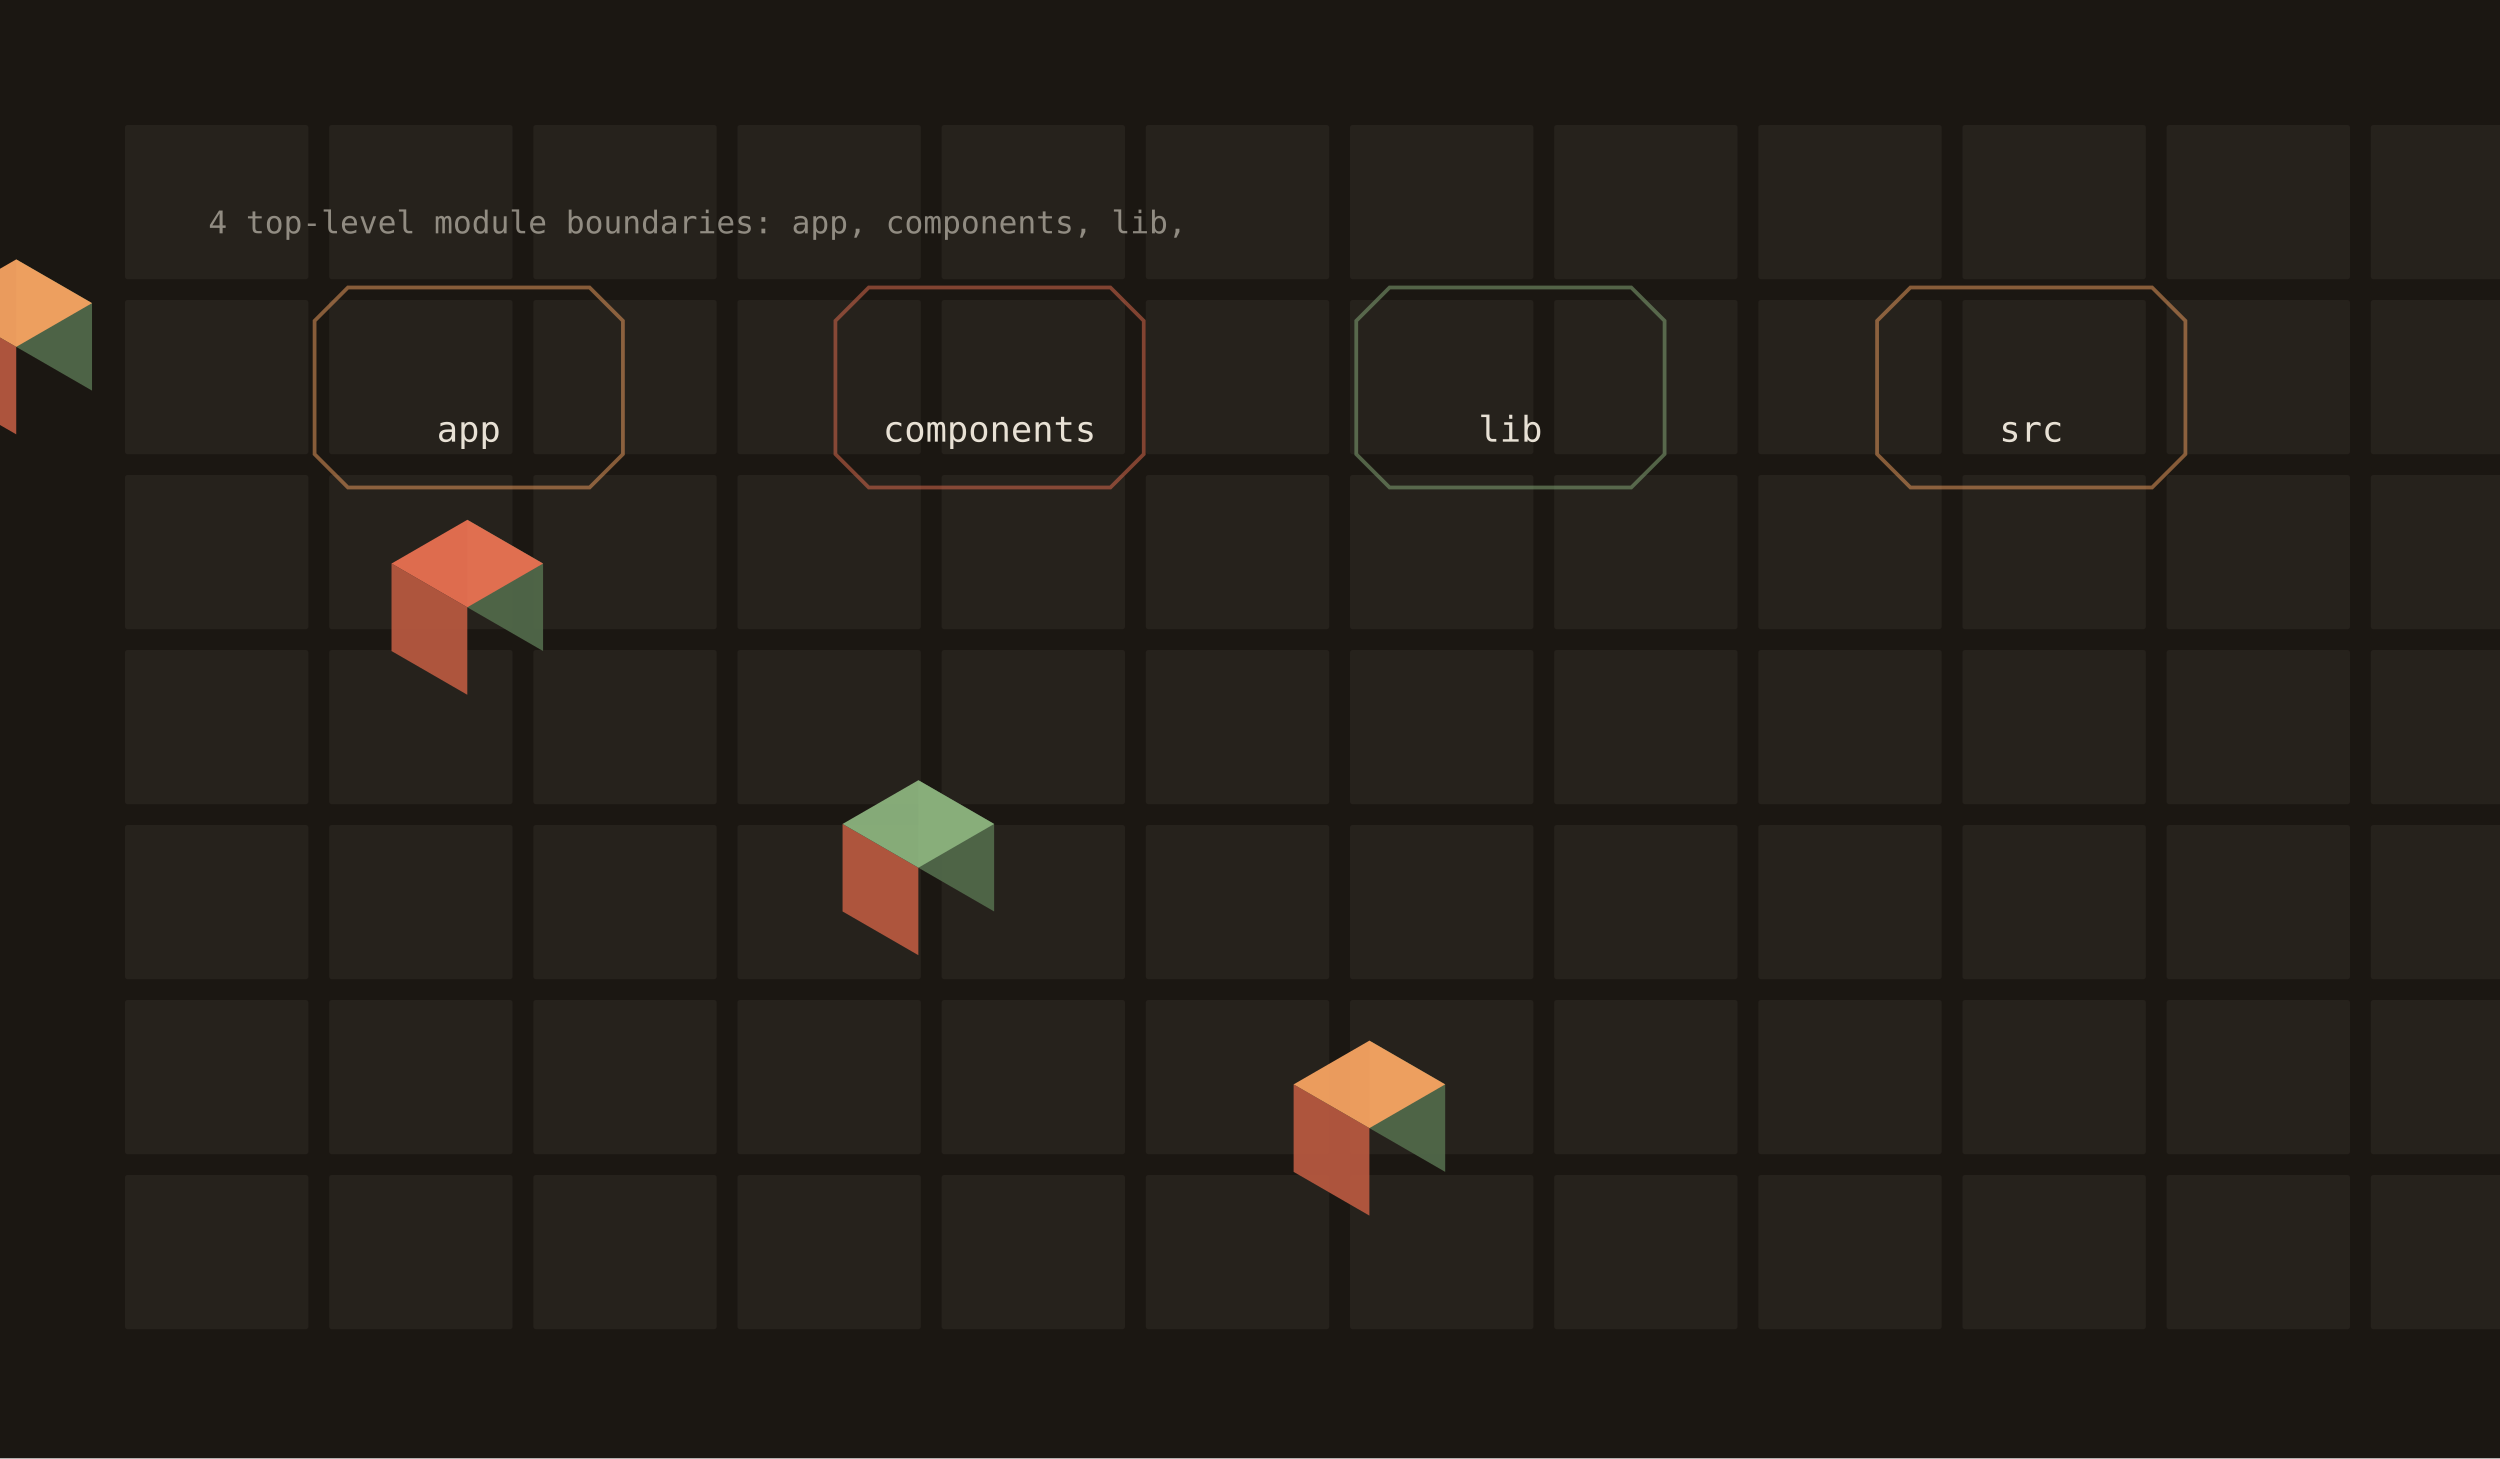
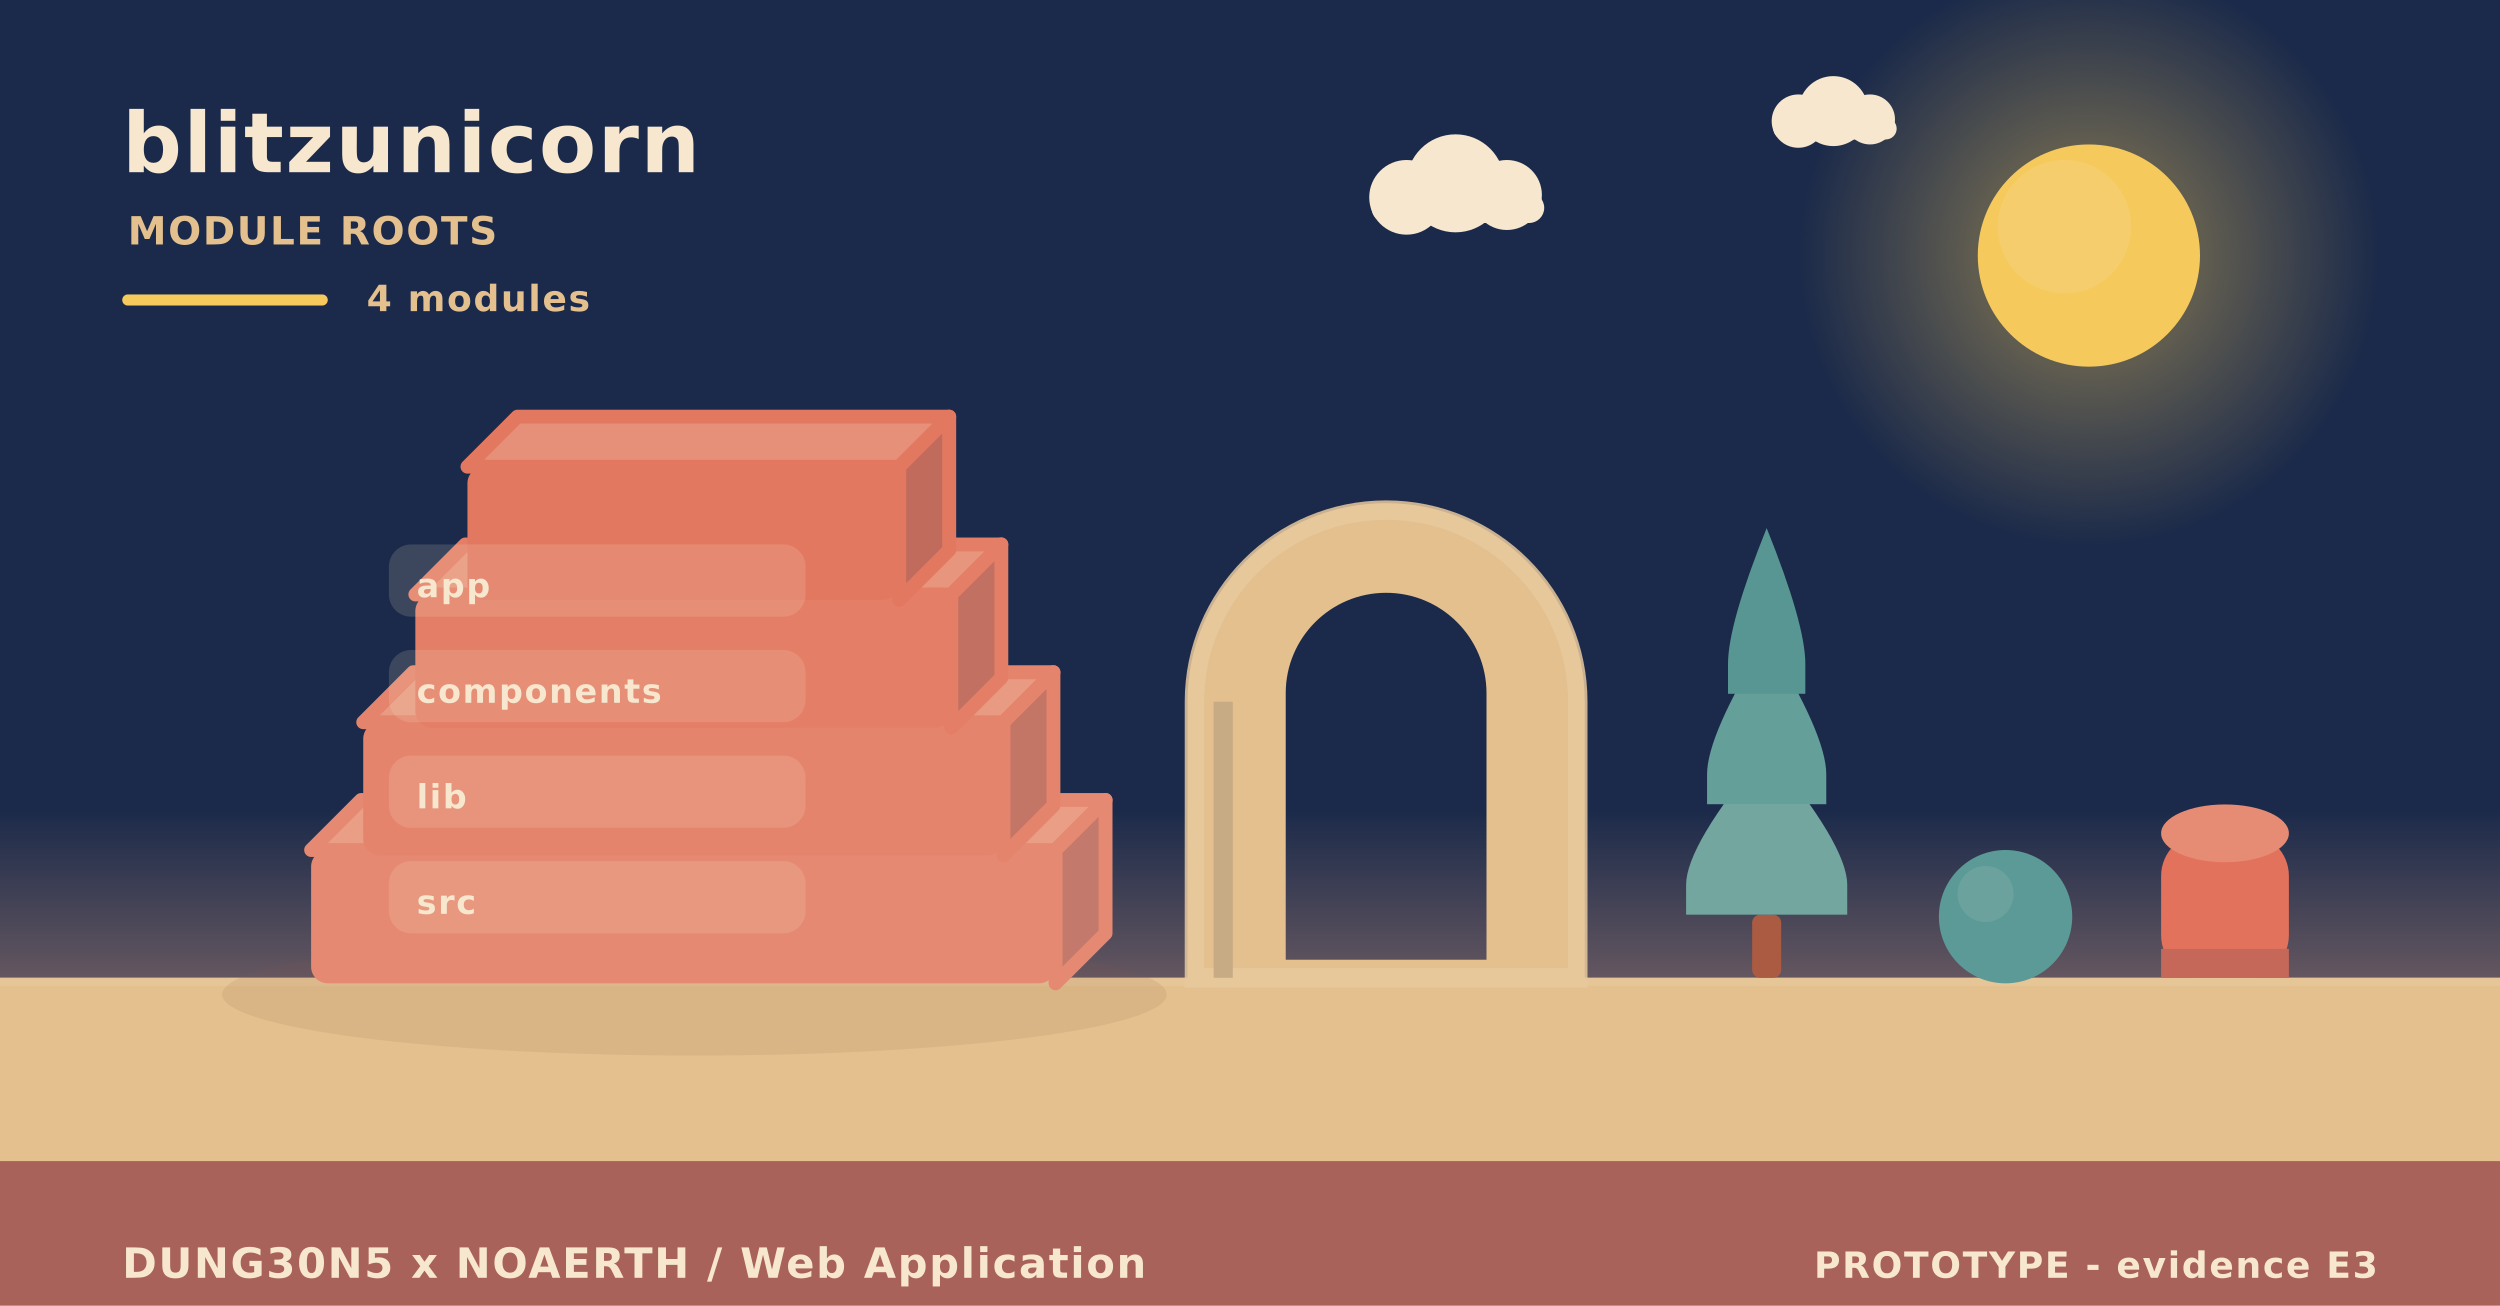
- <svg xmlns="http://www.w3.org/2000/svg" viewBox="0 0 1200 700" width="1200" height="700" role="img" aria-label="blitzunicorn architecture">
-   <rect width="1200" height="700" fill="#1b1712" />
-   <defs>
-     <linearGradient id="ga" x1="0" y1="0" x2="1" y2="1">
-       <stop offset="0%" stop-color="#f4a261" />
-       <stop offset="100%" stop-color="#e76f51" />
-     </linearGradient>
-   </defs>
-   <rect x="60.00" y="60.00" width="88.00" height="74.00" rx="1.20" fill="#fdf6e9" opacity="0.05" />
-   <rect x="158.00" y="60.00" width="88.00" height="74.00" rx="1.20" fill="#fdf6e9" opacity="0.05" />
-   <rect x="256.00" y="60.00" width="88.00" height="74.00" rx="1.20" fill="#fdf6e9" opacity="0.05" />
-   <rect x="354.00" y="60.00" width="88.00" height="74.00" rx="1.20" fill="#fdf6e9" opacity="0.05" />
-   <rect x="452.00" y="60.00" width="88.00" height="74.00" rx="1.20" fill="#fdf6e9" opacity="0.05" />
-   <rect x="550.00" y="60.00" width="88.00" height="74.00" rx="1.20" fill="#fdf6e9" opacity="0.05" />
-   <rect x="648.00" y="60.00" width="88.00" height="74.00" rx="1.20" fill="#fdf6e9" opacity="0.05" />
-   <rect x="746.00" y="60.00" width="88.00" height="74.00" rx="1.20" fill="#fdf6e9" opacity="0.05" />
-   <rect x="844.00" y="60.00" width="88.00" height="74.00" rx="1.20" fill="#fdf6e9" opacity="0.05" />
-   <rect x="942.00" y="60.00" width="88.00" height="74.00" rx="1.20" fill="#fdf6e9" opacity="0.05" />
-   <rect x="1040.00" y="60.00" width="88.00" height="74.00" rx="1.20" fill="#fdf6e9" opacity="0.05" />
-   <rect x="1138.00" y="60.00" width="88.00" height="74.00" rx="1.20" fill="#fdf6e9" opacity="0.05" />
-   <rect x="60.00" y="144.00" width="88.00" height="74.00" rx="1.20" fill="#fdf6e9" opacity="0.05" />
-   <rect x="158.00" y="144.00" width="88.00" height="74.00" rx="1.20" fill="#fdf6e9" opacity="0.05" />
-   <rect x="256.00" y="144.00" width="88.00" height="74.00" rx="1.20" fill="#fdf6e9" opacity="0.05" />
-   <rect x="354.00" y="144.00" width="88.00" height="74.00" rx="1.20" fill="#fdf6e9" opacity="0.05" />
-   <rect x="452.00" y="144.00" width="88.00" height="74.00" rx="1.20" fill="#fdf6e9" opacity="0.05" />
-   <rect x="550.00" y="144.00" width="88.00" height="74.00" rx="1.20" fill="#fdf6e9" opacity="0.05" />
-   <rect x="648.00" y="144.00" width="88.00" height="74.00" rx="1.20" fill="#fdf6e9" opacity="0.05" />
-   <rect x="746.00" y="144.00" width="88.00" height="74.00" rx="1.20" fill="#fdf6e9" opacity="0.05" />
-   <rect x="844.00" y="144.00" width="88.00" height="74.00" rx="1.20" fill="#fdf6e9" opacity="0.05" />
-   <rect x="942.00" y="144.00" width="88.00" height="74.00" rx="1.20" fill="#fdf6e9" opacity="0.05" />
-   <rect x="1040.00" y="144.00" width="88.00" height="74.00" rx="1.20" fill="#fdf6e9" opacity="0.05" />
-   <rect x="1138.00" y="144.00" width="88.00" height="74.00" rx="1.20" fill="#fdf6e9" opacity="0.05" />
-   <rect x="60.00" y="228.00" width="88.00" height="74.00" rx="1.20" fill="#fdf6e9" opacity="0.05" />
-   <rect x="158.00" y="228.00" width="88.00" height="74.00" rx="1.20" fill="#fdf6e9" opacity="0.05" />
-   <rect x="256.00" y="228.00" width="88.00" height="74.00" rx="1.20" fill="#fdf6e9" opacity="0.05" />
-   <rect x="354.00" y="228.00" width="88.00" height="74.00" rx="1.20" fill="#fdf6e9" opacity="0.05" />
-   <rect x="452.00" y="228.00" width="88.00" height="74.00" rx="1.20" fill="#fdf6e9" opacity="0.05" />
-   <rect x="550.00" y="228.00" width="88.00" height="74.00" rx="1.20" fill="#fdf6e9" opacity="0.05" />
-   <rect x="648.00" y="228.00" width="88.00" height="74.00" rx="1.20" fill="#fdf6e9" opacity="0.05" />
-   <rect x="746.00" y="228.00" width="88.00" height="74.00" rx="1.20" fill="#fdf6e9" opacity="0.05" />
-   <rect x="844.00" y="228.00" width="88.00" height="74.00" rx="1.20" fill="#fdf6e9" opacity="0.05" />
-   <rect x="942.00" y="228.00" width="88.00" height="74.00" rx="1.20" fill="#fdf6e9" opacity="0.05" />
-   <rect x="1040.00" y="228.00" width="88.00" height="74.00" rx="1.20" fill="#fdf6e9" opacity="0.05" />
-   <rect x="1138.00" y="228.00" width="88.00" height="74.00" rx="1.20" fill="#fdf6e9" opacity="0.05" />
-   <rect x="60.00" y="312.00" width="88.00" height="74.00" rx="1.20" fill="#fdf6e9" opacity="0.05" />
-   <rect x="158.00" y="312.00" width="88.00" height="74.00" rx="1.20" fill="#fdf6e9" opacity="0.05" />
-   <rect x="256.00" y="312.00" width="88.00" height="74.00" rx="1.20" fill="#fdf6e9" opacity="0.05" />
-   <rect x="354.00" y="312.00" width="88.00" height="74.00" rx="1.20" fill="#fdf6e9" opacity="0.05" />
-   <rect x="452.00" y="312.00" width="88.00" height="74.00" rx="1.20" fill="#fdf6e9" opacity="0.05" />
-   <rect x="550.00" y="312.00" width="88.00" height="74.00" rx="1.20" fill="#fdf6e9" opacity="0.05" />
-   <rect x="648.00" y="312.00" width="88.00" height="74.00" rx="1.20" fill="#fdf6e9" opacity="0.05" />
-   <rect x="746.00" y="312.00" width="88.00" height="74.00" rx="1.20" fill="#fdf6e9" opacity="0.05" />
-   <rect x="844.00" y="312.00" width="88.00" height="74.00" rx="1.20" fill="#fdf6e9" opacity="0.05" />
-   <rect x="942.00" y="312.00" width="88.00" height="74.00" rx="1.20" fill="#fdf6e9" opacity="0.05" />
-   <rect x="1040.00" y="312.00" width="88.00" height="74.00" rx="1.20" fill="#fdf6e9" opacity="0.05" />
-   <rect x="1138.00" y="312.00" width="88.00" height="74.00" rx="1.20" fill="#fdf6e9" opacity="0.05" />
-   <rect x="60.00" y="396.00" width="88.00" height="74.00" rx="1.20" fill="#fdf6e9" opacity="0.05" />
-   <rect x="158.00" y="396.00" width="88.00" height="74.00" rx="1.20" fill="#fdf6e9" opacity="0.05" />
-   <rect x="256.00" y="396.00" width="88.00" height="74.00" rx="1.20" fill="#fdf6e9" opacity="0.05" />
-   <rect x="354.00" y="396.00" width="88.00" height="74.00" rx="1.20" fill="#fdf6e9" opacity="0.05" />
-   <rect x="452.00" y="396.00" width="88.00" height="74.00" rx="1.20" fill="#fdf6e9" opacity="0.05" />
-   <rect x="550.00" y="396.00" width="88.00" height="74.00" rx="1.20" fill="#fdf6e9" opacity="0.05" />
-   <rect x="648.00" y="396.00" width="88.00" height="74.00" rx="1.20" fill="#fdf6e9" opacity="0.05" />
-   <rect x="746.00" y="396.00" width="88.00" height="74.00" rx="1.20" fill="#fdf6e9" opacity="0.05" />
-   <rect x="844.00" y="396.00" width="88.00" height="74.00" rx="1.20" fill="#fdf6e9" opacity="0.05" />
-   <rect x="942.00" y="396.00" width="88.00" height="74.00" rx="1.20" fill="#fdf6e9" opacity="0.05" />
-   <rect x="1040.00" y="396.00" width="88.00" height="74.00" rx="1.20" fill="#fdf6e9" opacity="0.05" />
-   <rect x="1138.00" y="396.00" width="88.00" height="74.00" rx="1.20" fill="#fdf6e9" opacity="0.05" />
-   <rect x="60.00" y="480.00" width="88.00" height="74.00" rx="1.20" fill="#fdf6e9" opacity="0.05" />
-   <rect x="158.00" y="480.00" width="88.00" height="74.00" rx="1.20" fill="#fdf6e9" opacity="0.05" />
-   <rect x="256.00" y="480.00" width="88.00" height="74.00" rx="1.20" fill="#fdf6e9" opacity="0.05" />
-   <rect x="354.00" y="480.00" width="88.00" height="74.00" rx="1.20" fill="#fdf6e9" opacity="0.05" />
-   <rect x="452.00" y="480.00" width="88.00" height="74.00" rx="1.20" fill="#fdf6e9" opacity="0.05" />
-   <rect x="550.00" y="480.00" width="88.00" height="74.00" rx="1.20" fill="#fdf6e9" opacity="0.05" />
-   <rect x="648.00" y="480.00" width="88.00" height="74.00" rx="1.20" fill="#fdf6e9" opacity="0.05" />
-   <rect x="746.00" y="480.00" width="88.00" height="74.00" rx="1.20" fill="#fdf6e9" opacity="0.05" />
-   <rect x="844.00" y="480.00" width="88.00" height="74.00" rx="1.20" fill="#fdf6e9" opacity="0.05" />
-   <rect x="942.00" y="480.00" width="88.00" height="74.00" rx="1.20" fill="#fdf6e9" opacity="0.05" />
-   <rect x="1040.00" y="480.00" width="88.00" height="74.00" rx="1.20" fill="#fdf6e9" opacity="0.05" />
-   <rect x="1138.00" y="480.00" width="88.00" height="74.00" rx="1.20" fill="#fdf6e9" opacity="0.05" />
-   <rect x="60.00" y="564.00" width="88.00" height="74.00" rx="1.20" fill="#fdf6e9" opacity="0.05" />
-   <rect x="158.00" y="564.00" width="88.00" height="74.00" rx="1.20" fill="#fdf6e9" opacity="0.05" />
-   <rect x="256.00" y="564.00" width="88.00" height="74.00" rx="1.20" fill="#fdf6e9" opacity="0.05" />
-   <rect x="354.00" y="564.00" width="88.00" height="74.00" rx="1.20" fill="#fdf6e9" opacity="0.05" />
-   <rect x="452.00" y="564.00" width="88.00" height="74.00" rx="1.20" fill="#fdf6e9" opacity="0.05" />
-   <rect x="550.00" y="564.00" width="88.00" height="74.00" rx="1.20" fill="#fdf6e9" opacity="0.05" />
-   <rect x="648.00" y="564.00" width="88.00" height="74.00" rx="1.20" fill="#fdf6e9" opacity="0.05" />
-   <rect x="746.00" y="564.00" width="88.00" height="74.00" rx="1.20" fill="#fdf6e9" opacity="0.05" />
-   <rect x="844.00" y="564.00" width="88.00" height="74.00" rx="1.20" fill="#fdf6e9" opacity="0.05" />
-   <rect x="942.00" y="564.00" width="88.00" height="74.00" rx="1.20" fill="#fdf6e9" opacity="0.05" />
-   <rect x="1040.00" y="564.00" width="88.00" height="74.00" rx="1.20" fill="#fdf6e9" opacity="0.05" />
-   <rect x="1138.00" y="564.00" width="88.00" height="74.00" rx="1.20" fill="#fdf6e9" opacity="0.05" />
-   <path d="M167.00,138.00 H283.00 L299.00,154.00 V218.00 L283.00,234.00 H167.00 L151.00,218.00 V154.00 Z" fill="none" stroke="rgba(244,162,97,0.550)" stroke-width="1.80" opacity="0.90" />
-   <polygon points="7.79,166.50 44.17,187.50 44.17,145.50 7.79,124.50" fill="#506748" opacity="0.95" />
-   <polygon points="-28.58,187.50 7.79,208.50 7.79,166.50 -28.58,145.50" fill="#b4573f" opacity="0.95" />
-   <polygon points="7.79,124.50 44.17,145.50 7.79,166.50 -28.58,145.50" fill="#f4a261" opacity="0.95" />
-   <text x="225" y="212" font-family="ui-monospace,Menlo,monospace" font-size="17" fill="rgba(253,246,233,0.900)" text-anchor="middle">app</text>
-   <path d="M417.00,138.00 H533.00 L549.00,154.00 V218.00 L533.00,234.00 H417.00 L401.00,218.00 V154.00 Z" fill="none" stroke="rgba(231,111,81,0.550)" stroke-width="1.80" opacity="0.90" />
-   <polygon points="224.30,291.50 260.67,312.50 260.67,270.50 224.30,249.50" fill="#506748" opacity="0.95" />
-   <polygon points="187.93,312.50 224.30,333.50 224.30,291.50 187.93,270.50" fill="#b4573f" opacity="0.95" />
-   <polygon points="224.30,249.50 260.67,270.50 224.30,291.50 187.93,270.50" fill="#e76f51" opacity="0.95" />
-   <text x="475" y="212" font-family="ui-monospace,Menlo,monospace" font-size="17" fill="rgba(253,246,233,0.900)" text-anchor="middle">components</text>
-   <path d="M667.00,138.00 H783.00 L799.00,154.00 V218.00 L783.00,234.00 H667.00 L651.00,218.00 V154.00 Z" fill="none" stroke="rgba(138,177,125,0.550)" stroke-width="1.80" opacity="0.90" />
-   <polygon points="440.81,416.50 477.18,437.50 477.18,395.50 440.81,374.50" fill="#506748" opacity="0.95" />
-   <polygon points="404.43,437.50 440.81,458.50 440.81,416.50 404.43,395.50" fill="#b4573f" opacity="0.95" />
-   <polygon points="440.81,374.50 477.18,395.50 440.81,416.50 404.43,395.50" fill="#8ab17d" opacity="0.95" />
-   <text x="725" y="212" font-family="ui-monospace,Menlo,monospace" font-size="17" fill="rgba(253,246,233,0.900)" text-anchor="middle">lib</text>
-   <path d="M917.00,138.00 H1033.00 L1049.00,154.00 V218.00 L1033.00,234.00 H917.00 L901.00,218.00 V154.00 Z" fill="none" stroke="rgba(244,162,97,0.550)" stroke-width="1.80" opacity="0.90" />
-   <polygon points="657.31,541.50 693.69,562.50 693.69,520.50 657.31,499.50" fill="#506748" opacity="0.95" />
-   <polygon points="620.94,562.50 657.31,583.50 657.31,541.50 620.94,520.50" fill="#b4573f" opacity="0.95" />
-   <polygon points="657.31,499.50 693.69,520.50 657.31,541.50 620.94,520.50" fill="#f4a261" opacity="0.95" />
-   <text x="975" y="212" font-family="ui-monospace,Menlo,monospace" font-size="17" fill="rgba(253,246,233,0.900)" text-anchor="middle">src</text>
-   <text x="100" y="112" font-family="ui-monospace,Menlo,monospace" font-size="15" fill="rgba(253,246,233,0.500)">4 top-level module boundaries: app, components, lib,</text>
+ <svg xmlns="http://www.w3.org/2000/svg" width="900" height="470" viewBox="0 0 900 470" role="img" aria-label="blitzunicorn - how it is built">
+   <linearGradient id="skya" x1="0" y1="0" x2="0" y2="1">
+     <stop offset="0" stop-color="#1b2a4a" />
+     <stop offset="0.62" stop-color="#1b2a4a" />
+     <stop offset="1" stop-color="#f3ad8a" />
+   </linearGradient>
+   <rect width="900" height="470" fill="url(#skya)" />
+   <radialGradient id="suna">
+     <stop offset="0.35" stop-color="#f5c95c" stop-opacity="0.34" />
+     <stop offset="1" stop-color="#f5c95c" stop-opacity="0" />
+   </radialGradient>
+   <circle cx="752" cy="92" r="104" fill="url(#suna)" />
+   <circle cx="752" cy="92" r="40" fill="#f5c95c" />
+   <circle cx="743.2" cy="81.6" r="24" fill="#f5d27e" opacity="0.5" />
+   <g>
+     <circle cx="524" cy="66" r="17.64" fill="#f6e7ce" />
+     <circle cx="506.36" cy="71.04" r="13.44" fill="#f6e7ce" />
+     <circle cx="542.48" cy="70.2" r="12.6" fill="#f6e7ce" />
+     <rect x="493.76" y="69.36" width="62.16" height="10.92" rx="5.46" fill="#f6e7ce" />
+   </g>
+   <g>
+     <circle cx="660" cy="40" r="12.6" fill="#f6e7ce" />
+     <circle cx="647.4" cy="43.6" r="9.6" fill="#f6e7ce" />
+     <circle cx="673.2" cy="43" r="9" fill="#f6e7ce" />
+     <rect x="638.4" y="42.4" width="44.4" height="7.8" rx="3.9" fill="#f6e7ce" />
+   </g>
+   <rect x="0" y="352" width="900" height="118" fill="#e3c08d" />
+   <rect x="0" y="352" width="900" height="3" fill="#e6c596" />
+   <text x="44" y="62" font-family="Verdana,DejaVu Sans,sans-serif" font-size="30" font-weight="700" letter-spacing="0.6" fill="#f6e7ce" text-anchor="start">blitzunicorn</text>
+   <text x="46" y="88" font-family="Verdana,DejaVu Sans,sans-serif" font-size="14" font-weight="700" letter-spacing="0.6" fill="#e3c08d" text-anchor="start">MODULE ROOTS</text>
+   <rect x="44" y="106" width="74" height="4" rx="2" fill="#f5c95c" />
+   <text x="132" y="112" font-family="Verdana,DejaVu Sans,sans-serif" font-size="13" font-weight="700" letter-spacing="0.6" fill="#e3c08d" text-anchor="start">4 modules</text>
+   <ellipse cx="250" cy="358" rx="170" ry="22" fill="rgba(138,90,68,0.11)" />
+   <path d="M112,306 L380,306 L398,288 L130,288 Z" fill="#ea9e86" stroke="#e68972" stroke-width="5" stroke-linejoin="round" />
+   <path d="M380,306 L398,288 L398,336 L380,354 Z" fill="#c3796b" stroke="#e68972" stroke-width="5" stroke-linejoin="round" />
+   <rect x="112" y="306" width="268" height="48" rx="6" fill="#e68972" />
+   <path d="M130.76,260 L361.24,260 L379.24,242 L148.76,242 Z" fill="#e99a82" stroke="#e5846c" stroke-width="5" stroke-linejoin="round" />
+   <path d="M361.24,260 L379.24,242 L379.24,290 L361.24,308 Z" fill="#c37566" stroke="#e5846c" stroke-width="5" stroke-linejoin="round" />
+   <rect x="130.76" y="260" width="230.48" height="48" rx="6" fill="#e5846c" />
+   <path d="M149.52,214 L342.48,214 L360.48,196 L167.52,196 Z" fill="#e8957d" stroke="#e47e66" stroke-width="5" stroke-linejoin="round" />
+   <path d="M342.48,214 L360.48,196 L360.48,244 L342.48,262 Z" fill="#c27061" stroke="#e47e66" stroke-width="5" stroke-linejoin="round" />
+   <rect x="149.52" y="214" width="192.96" height="48" rx="6" fill="#e47e66" />
+   <path d="M168.28,168 L323.72,168 L341.72,150 L186.28,150 Z" fill="#e79079" stroke="#e37861" stroke-width="5" stroke-linejoin="round" />
+   <path d="M323.72,168 L341.72,150 L341.72,198 L323.72,216 Z" fill="#c16b5d" stroke="#e37861" stroke-width="5" stroke-linejoin="round" />
+   <rect x="168.28" y="168" width="155.44" height="48" rx="6" fill="#e37861" />
+   <rect x="140" y="196" width="150" height="26" rx="8" fill="rgba(246,231,206,0.16)" opacity="0.94" />
+   <text x="150" y="215" font-family="Verdana,DejaVu Sans,sans-serif" font-size="12" font-weight="700" letter-spacing="0.6" fill="#f6e7ce" text-anchor="start">app</text>
+   <rect x="140" y="234" width="150" height="26" rx="8" fill="rgba(246,231,206,0.16)" opacity="0.94" />
+   <text x="150" y="253" font-family="Verdana,DejaVu Sans,sans-serif" font-size="12" font-weight="700" letter-spacing="0.6" fill="#f6e7ce" text-anchor="start">components</text>
+   <rect x="140" y="272" width="150" height="26" rx="8" fill="rgba(246,231,206,0.16)" opacity="0.94" />
+   <text x="150" y="291" font-family="Verdana,DejaVu Sans,sans-serif" font-size="12" font-weight="700" letter-spacing="0.6" fill="#f6e7ce" text-anchor="start">lib</text>
+   <rect x="140" y="310" width="150" height="26" rx="8" fill="rgba(246,231,206,0.16)" opacity="0.94" />
+   <text x="150" y="329" font-family="Verdana,DejaVu Sans,sans-serif" font-size="12" font-weight="700" letter-spacing="0.6" fill="#f6e7ce" text-anchor="start">src</text>
+   <path d="M430,352 L430,252.64 A69,69 0 0 1 568,252.64 L568,352 Z M460.36,348 L460.36,249.55 A38.64,38.64 0 0 1 537.64,249.55 L537.64,348 Z" fill="#e3c08d" fill-rule="evenodd" stroke="#e3c08d" stroke-width="5" stroke-linejoin="round" />
+   <path d="M430,352 L430,252.64 A69,69 0 0 1 568,252.64 L568,352 Z" fill="none" stroke="#e8c99d" stroke-width="7" stroke-linecap="round" opacity="0.85" />
+   <rect x="436.9" y="252.64" width="6.9" height="99.36" fill="#c7ab84" />
+   <rect x="630.78" y="329.28" width="10.44" height="22.72" rx="2.9" fill="#ac5b43" />
+   <path d="M636,269.64 Q607,304.23 607,318.54 Q607,329.28 607,329.28 L665,329.28 Q665,329.28 665,318.54 Q665,304.23 636,269.64 Z" fill="#74a6a0" />
+   <path d="M636,229.88 Q614.54,264.47 614.54,278.78 Q614.54,289.52 614.54,289.52 L657.46,289.52 Q657.46,289.52 657.46,278.78 Q657.46,264.47 636,229.88 Z" fill="#649f9a" />
+   <path d="M636,190.12 Q622.08,224.71 622.08,239.02 Q622.08,249.76 622.08,249.76 L649.92,249.76 Q649.92,249.76 649.92,239.02 Q649.92,224.71 636,190.12 Z" fill="#589694" />
+   <circle cx="722" cy="330" r="24" fill="#5b9a97" />
+   <circle cx="714.8" cy="321.84" r="10.08" fill="#7aa9a2" opacity="0.55" />
+   <rect x="778" y="300" width="46" height="52" rx="15.33" fill="#e2725b" />
+   <ellipse cx="801" cy="300" rx="23" ry="10.4" fill="#e68c74" />
+   <rect x="778" y="341.6" width="46" height="10.4" fill="#c66859" />
+   <rect x="0" y="418" width="900" height="52" rx="0" fill="#a65c56" opacity="0.94" />
+   <text x="44" y="460" font-family="Verdana,DejaVu Sans,sans-serif" font-size="15" font-weight="700" letter-spacing="0.6" fill="#f6e7ce" text-anchor="start">DUNG30N5 x NOAERTH  /  Web Application</text>
+   <text x="856" y="460" font-family="Verdana,DejaVu Sans,sans-serif" font-size="13" font-weight="700" letter-spacing="0.6" fill="#f6e7ce" text-anchor="end">PROTOTYPE  -  evidence E3</text>
</svg>
